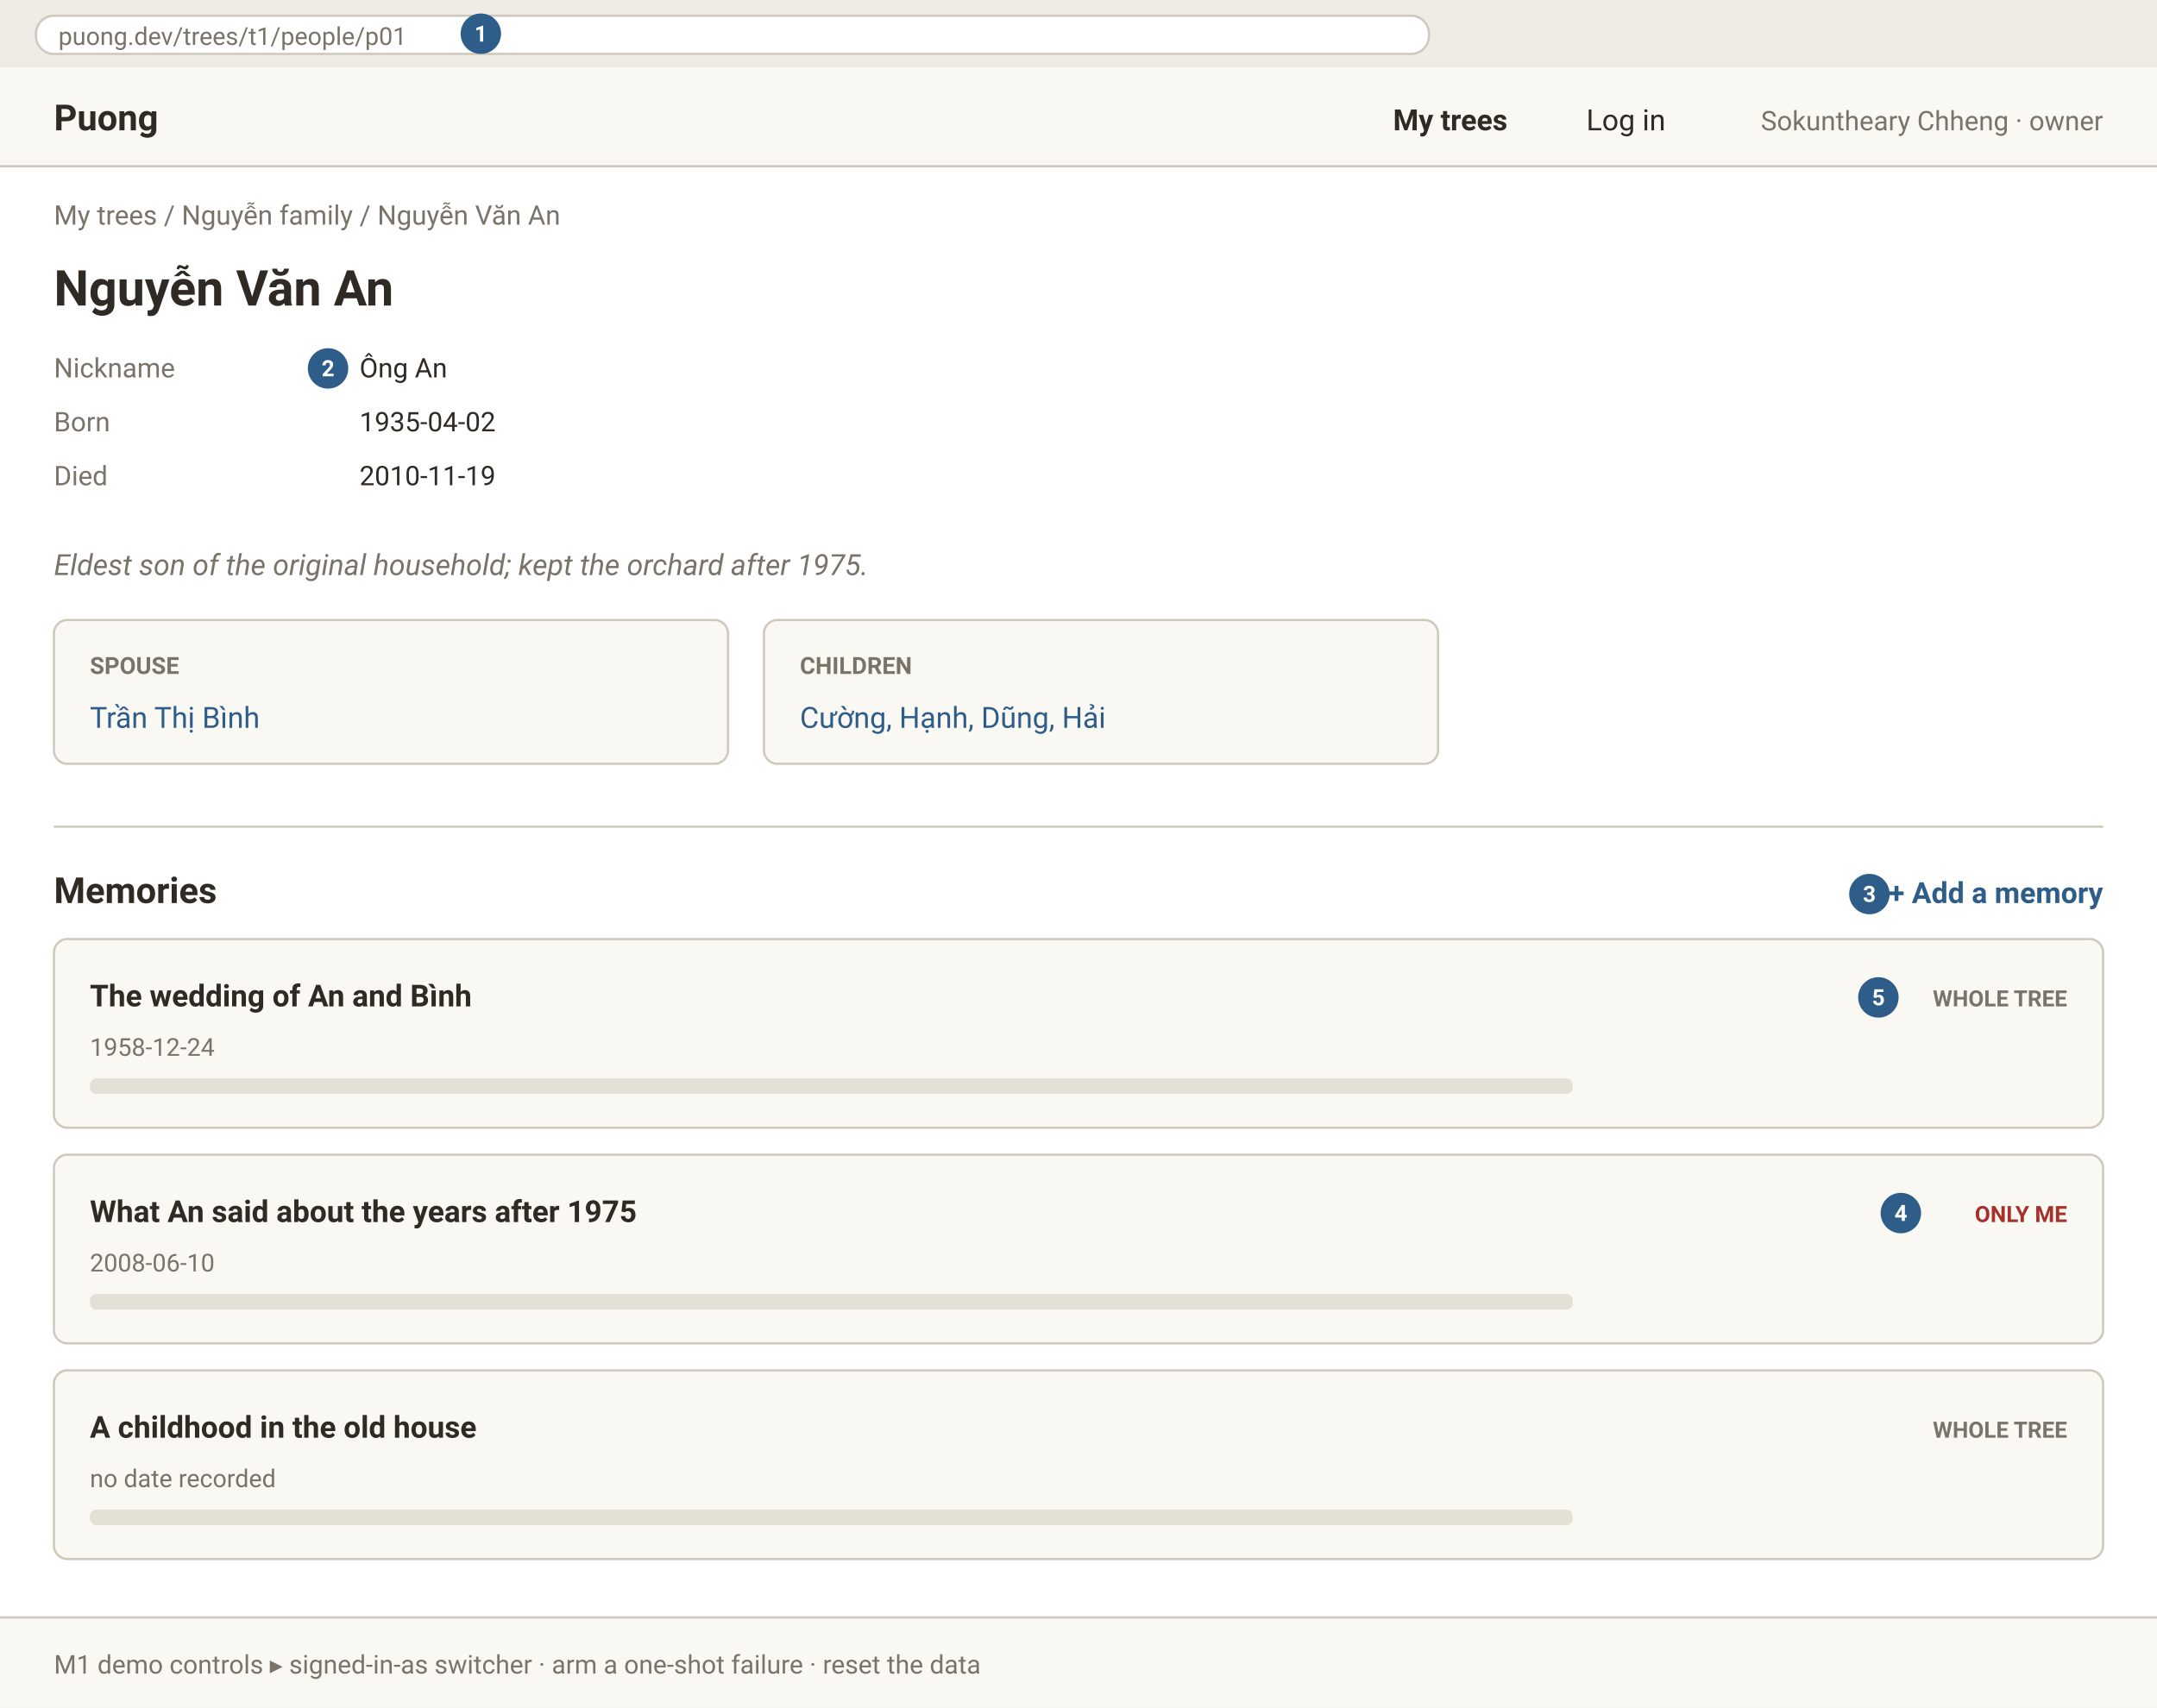
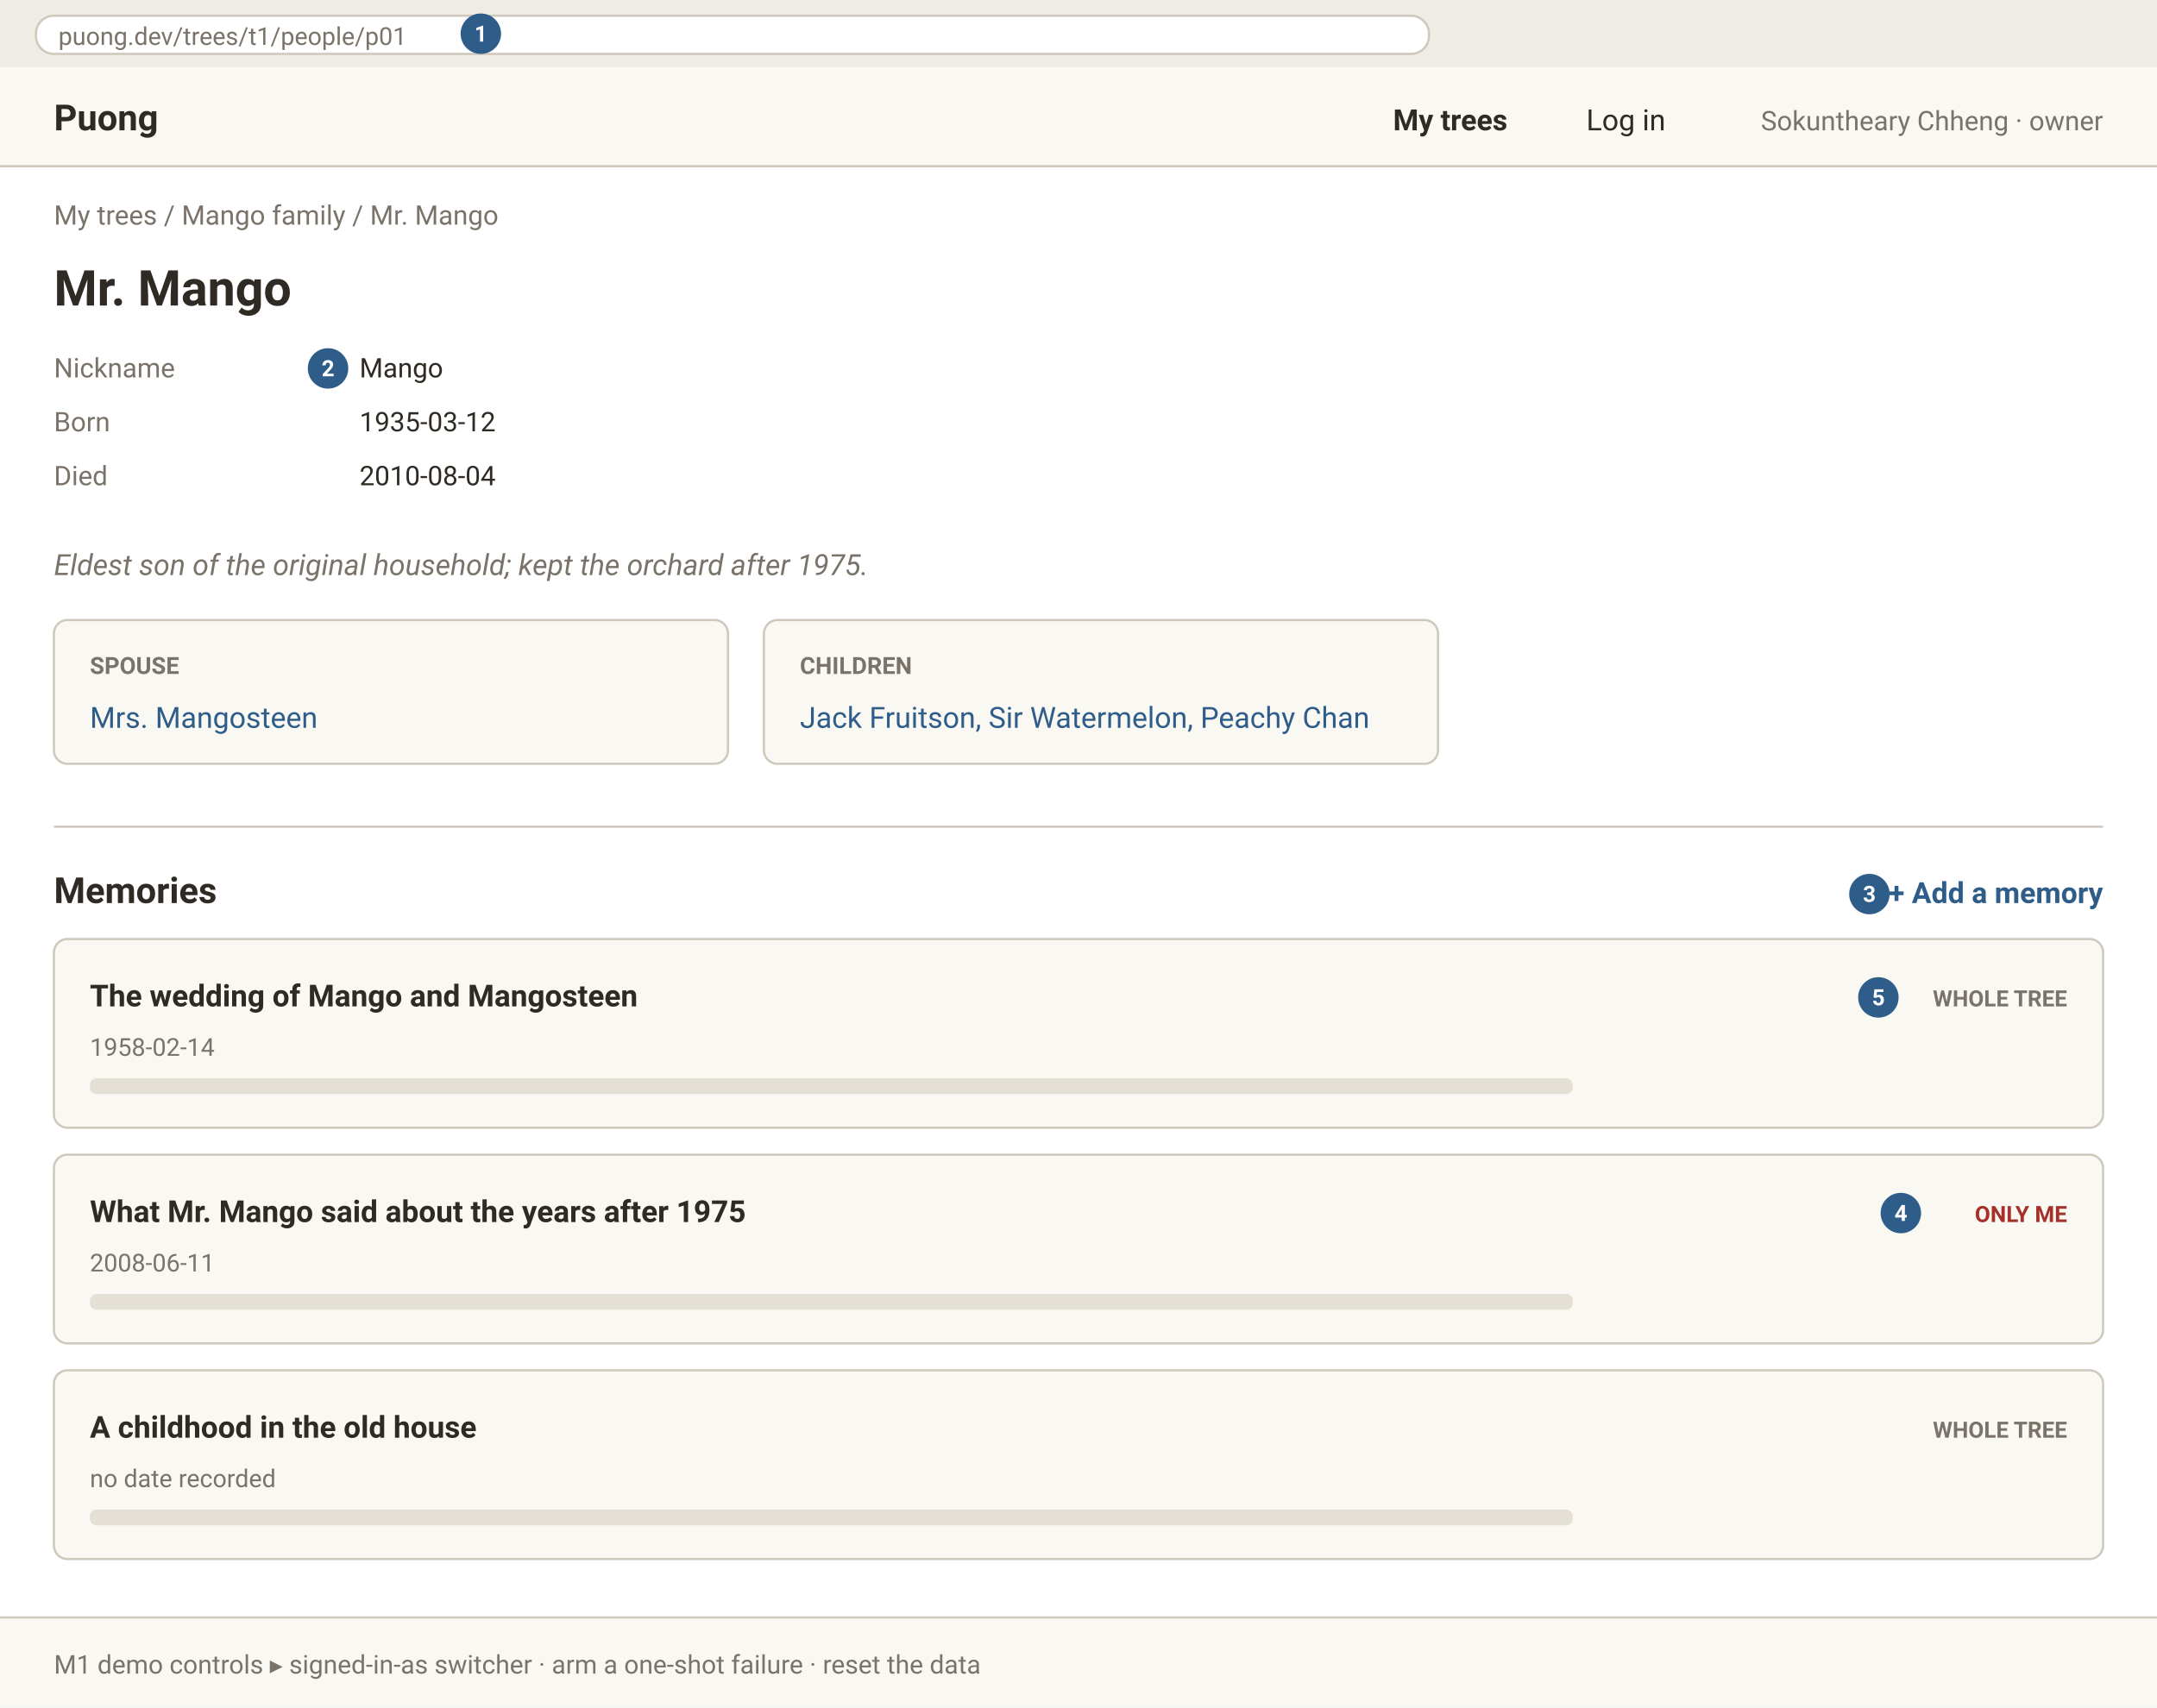
<svg xmlns="http://www.w3.org/2000/svg" viewBox="0 0 960 760" width="960" height="760">
  <rect width="960" height="760" fill="#ffffff" />
  <rect x="0" y="0" width="960" height="30" fill="#efece5" />
  <rect x="16" y="7" width="620" height="17" rx="8" fill="#ffffff" stroke="#cfc9bd" />
  <text x="26" y="20" font-family="-apple-system, 'Segoe UI', Roboto, Helvetica, Arial, sans-serif" font-size="11" fill="#7a736a" font-weight="400" text-anchor="start">puong.dev/trees/t1/people/p01</text>
  <rect x="0" y="30" width="960" height="44" fill="#faf8f3" />
  <rect x="0" y="720" width="960" height="40" fill="#faf8f3" />
  <line x1="0" y1="74" x2="960" y2="74" stroke="#cfc9bd" />
  <line x1="0" y1="720" x2="960" y2="720" stroke="#cfc9bd" />
  <text x="24" y="58" font-family="-apple-system, 'Segoe UI', Roboto, Helvetica, Arial, sans-serif" font-size="16" fill="#2f2a24" font-weight="700" text-anchor="start">Puong</text>
  <text x="620" y="58" font-family="-apple-system, 'Segoe UI', Roboto, Helvetica, Arial, sans-serif" font-size="13" fill="#2f2a24" font-weight="700" text-anchor="start">My trees</text>
  <text x="706" y="58" font-family="-apple-system, 'Segoe UI', Roboto, Helvetica, Arial, sans-serif" font-size="13" fill="#2f2a24" font-weight="400" text-anchor="start">Log in</text>
  <text x="936" y="58" font-family="-apple-system, 'Segoe UI', Roboto, Helvetica, Arial, sans-serif" font-size="12" fill="#7a736a" font-weight="400" text-anchor="end">Sokuntheary Chheng · owner</text>
  <text x="24" y="745" font-family="-apple-system, 'Segoe UI', Roboto, Helvetica, Arial, sans-serif" font-size="11.5" fill="#7a736a" font-weight="400" text-anchor="start">M1 demo controls ▸   signed-in-as switcher · arm a one-shot failure · reset the data</text>
-   <text x="24" y="100" font-family="-apple-system, 'Segoe UI', Roboto, Helvetica, Arial, sans-serif" font-size="12" fill="#7a736a" font-weight="400" text-anchor="start">My trees / Nguyễn family / Nguyễn Văn An</text>
-   <text x="24" y="136" font-family="-apple-system, 'Segoe UI', Roboto, Helvetica, Arial, sans-serif" font-size="22" fill="#2f2a24" font-weight="700" text-anchor="start">Nguyễn Văn An</text>
+   <text x="24" y="100" font-family="-apple-system, 'Segoe UI', Roboto, Helvetica, Arial, sans-serif" font-size="12" fill="#7a736a" font-weight="400" text-anchor="start">My trees / Mango family / Mr. Mango</text>
+   <text x="24" y="136" font-family="-apple-system, 'Segoe UI', Roboto, Helvetica, Arial, sans-serif" font-size="22" fill="#2f2a24" font-weight="700" text-anchor="start">Mr. Mango</text>
  <text x="24" y="168" font-family="-apple-system, 'Segoe UI', Roboto, Helvetica, Arial, sans-serif" font-size="12" fill="#7a736a" font-weight="400" text-anchor="start">Nickname</text>
-   <text x="160" y="168" font-family="-apple-system, 'Segoe UI', Roboto, Helvetica, Arial, sans-serif" font-size="12" fill="#2f2a24" font-weight="400" text-anchor="start">Ông An</text>
+   <text x="160" y="168" font-family="-apple-system, 'Segoe UI', Roboto, Helvetica, Arial, sans-serif" font-size="12" fill="#2f2a24" font-weight="400" text-anchor="start">Mango</text>
  <text x="24" y="192" font-family="-apple-system, 'Segoe UI', Roboto, Helvetica, Arial, sans-serif" font-size="12" fill="#7a736a" font-weight="400" text-anchor="start">Born</text>
-   <text x="160" y="192" font-family="-apple-system, 'Segoe UI', Roboto, Helvetica, Arial, sans-serif" font-size="12" fill="#2f2a24" font-weight="400" text-anchor="start">1935-04-02</text>
+   <text x="160" y="192" font-family="-apple-system, 'Segoe UI', Roboto, Helvetica, Arial, sans-serif" font-size="12" fill="#2f2a24" font-weight="400" text-anchor="start">1935-03-12</text>
  <text x="24" y="216" font-family="-apple-system, 'Segoe UI', Roboto, Helvetica, Arial, sans-serif" font-size="12" fill="#7a736a" font-weight="400" text-anchor="start">Died</text>
-   <text x="160" y="216" font-family="-apple-system, 'Segoe UI', Roboto, Helvetica, Arial, sans-serif" font-size="12" fill="#2f2a24" font-weight="400" text-anchor="start">2010-11-19</text>
+   <text x="160" y="216" font-family="-apple-system, 'Segoe UI', Roboto, Helvetica, Arial, sans-serif" font-size="12" fill="#2f2a24" font-weight="400" text-anchor="start">2010-08-04</text>
  <text x="24" y="256" font-family="-apple-system, 'Segoe UI', Roboto, Helvetica, Arial, sans-serif" font-size="13" fill="#7a736a" font-weight="400" font-style="italic" text-anchor="start">Eldest son of the original household; kept the orchard after 1975.</text>
  <rect x="24" y="276" width="300" height="64" rx="6" fill="#faf8f3" stroke="#cfc9bd" />
  <text x="40" y="300" font-family="-apple-system, 'Segoe UI', Roboto, Helvetica, Arial, sans-serif" font-size="10.5" fill="#7a736a" font-weight="600" text-anchor="start">SPOUSE</text>
-   <text x="40" y="324" font-family="-apple-system, 'Segoe UI', Roboto, Helvetica, Arial, sans-serif" font-size="13" fill="#2f5d8a" font-weight="400" text-anchor="start">Trần Thị Bình</text>
+   <text x="40" y="324" font-family="-apple-system, 'Segoe UI', Roboto, Helvetica, Arial, sans-serif" font-size="13" fill="#2f5d8a" font-weight="400" text-anchor="start">Mrs. Mangosteen</text>
  <rect x="340" y="276" width="300" height="64" rx="6" fill="#faf8f3" stroke="#cfc9bd" />
  <text x="356" y="300" font-family="-apple-system, 'Segoe UI', Roboto, Helvetica, Arial, sans-serif" font-size="10.5" fill="#7a736a" font-weight="600" text-anchor="start">CHILDREN</text>
-   <text x="356" y="324" font-family="-apple-system, 'Segoe UI', Roboto, Helvetica, Arial, sans-serif" font-size="13" fill="#2f5d8a" font-weight="400" text-anchor="start">Cường, Hạnh, Dũng, Hải</text>
+   <text x="356" y="324" font-family="-apple-system, 'Segoe UI', Roboto, Helvetica, Arial, sans-serif" font-size="13" fill="#2f5d8a" font-weight="400" text-anchor="start">Jack Fruitson, Sir Watermelon, Peachy Chan</text>
  <line x1="24" y1="368" x2="936" y2="368" stroke="#cfc9bd" />
  <text x="24" y="402" font-family="-apple-system, 'Segoe UI', Roboto, Helvetica, Arial, sans-serif" font-size="16" fill="#2f2a24" font-weight="700" text-anchor="start">Memories</text>
  <text x="936" y="402" font-family="-apple-system, 'Segoe UI', Roboto, Helvetica, Arial, sans-serif" font-size="13" fill="#2f5d8a" font-weight="600" text-anchor="end">+ Add a memory</text>
  <rect x="24" y="418" width="912" height="84" rx="6" fill="#faf8f3" stroke="#cfc9bd" />
-   <text x="40" y="448" font-family="-apple-system, 'Segoe UI', Roboto, Helvetica, Arial, sans-serif" font-size="13.5" fill="#2f2a24" font-weight="600" text-anchor="start">The wedding of An and Bình</text>
+   <text x="40" y="448" font-family="-apple-system, 'Segoe UI', Roboto, Helvetica, Arial, sans-serif" font-size="13.5" fill="#2f2a24" font-weight="600" text-anchor="start">The wedding of Mango and Mangosteen</text>
  <text x="920" y="448" font-family="-apple-system, 'Segoe UI', Roboto, Helvetica, Arial, sans-serif" font-size="10" fill="#7a736a" font-weight="600" text-anchor="end">WHOLE TREE</text>
-   <text x="40" y="470" font-family="-apple-system, 'Segoe UI', Roboto, Helvetica, Arial, sans-serif" font-size="11" fill="#7a736a" font-weight="400" text-anchor="start">1958-12-24</text>
+   <text x="40" y="470" font-family="-apple-system, 'Segoe UI', Roboto, Helvetica, Arial, sans-serif" font-size="11" fill="#7a736a" font-weight="400" text-anchor="start">1958-02-14</text>
  <rect x="40" y="480" width="660" height="7" rx="3" fill="#e4e0d6" />
  <rect x="24" y="514" width="912" height="84" rx="6" fill="#faf8f3" stroke="#cfc9bd" />
-   <text x="40" y="544" font-family="-apple-system, 'Segoe UI', Roboto, Helvetica, Arial, sans-serif" font-size="13.5" fill="#2f2a24" font-weight="600" text-anchor="start">What An said about the years after 1975</text>
+   <text x="40" y="544" font-family="-apple-system, 'Segoe UI', Roboto, Helvetica, Arial, sans-serif" font-size="13.5" fill="#2f2a24" font-weight="600" text-anchor="start">What Mr. Mango said about the years after 1975</text>
  <text x="920" y="544" font-family="-apple-system, 'Segoe UI', Roboto, Helvetica, Arial, sans-serif" font-size="10" fill="#a4322a" font-weight="600" text-anchor="end">ONLY ME</text>
-   <text x="40" y="566" font-family="-apple-system, 'Segoe UI', Roboto, Helvetica, Arial, sans-serif" font-size="11" fill="#7a736a" font-weight="400" text-anchor="start">2008-06-10</text>
+   <text x="40" y="566" font-family="-apple-system, 'Segoe UI', Roboto, Helvetica, Arial, sans-serif" font-size="11" fill="#7a736a" font-weight="400" text-anchor="start">2008-06-11</text>
  <rect x="40" y="576" width="660" height="7" rx="3" fill="#e4e0d6" />
  <rect x="24" y="610" width="912" height="84" rx="6" fill="#faf8f3" stroke="#cfc9bd" />
  <text x="40" y="640" font-family="-apple-system, 'Segoe UI', Roboto, Helvetica, Arial, sans-serif" font-size="13.5" fill="#2f2a24" font-weight="600" text-anchor="start">A childhood in the old house</text>
  <text x="920" y="640" font-family="-apple-system, 'Segoe UI', Roboto, Helvetica, Arial, sans-serif" font-size="10" fill="#7a736a" font-weight="600" text-anchor="end">WHOLE TREE</text>
  <text x="40" y="662" font-family="-apple-system, 'Segoe UI', Roboto, Helvetica, Arial, sans-serif" font-size="11" fill="#7a736a" font-weight="400" text-anchor="start">no date recorded</text>
  <rect x="40" y="672" width="660" height="7" rx="3" fill="#e4e0d6" />
  <g>
    <circle cx="214" cy="15" r="9" fill="#2f5d8a" />
    <text x="214" y="18.5" font-family="-apple-system, 'Segoe UI', Roboto, Helvetica, Arial, sans-serif" font-size="10" font-weight="700" fill="#ffffff" text-anchor="middle">1</text>
  </g>
  <g>
    <circle cx="146" cy="164" r="9" fill="#2f5d8a" />
    <text x="146" y="167.5" font-family="-apple-system, 'Segoe UI', Roboto, Helvetica, Arial, sans-serif" font-size="10" font-weight="700" fill="#ffffff" text-anchor="middle">2</text>
  </g>
  <g>
    <circle cx="832" cy="398" r="9" fill="#2f5d8a" />
    <text x="832" y="401.5" font-family="-apple-system, 'Segoe UI', Roboto, Helvetica, Arial, sans-serif" font-size="10" font-weight="700" fill="#ffffff" text-anchor="middle">3</text>
  </g>
  <g>
    <circle cx="846" cy="540" r="9" fill="#2f5d8a" />
    <text x="846" y="543.5" font-family="-apple-system, 'Segoe UI', Roboto, Helvetica, Arial, sans-serif" font-size="10" font-weight="700" fill="#ffffff" text-anchor="middle">4</text>
  </g>
  <g>
    <circle cx="836" cy="444" r="9" fill="#2f5d8a" />
    <text x="836" y="447.5" font-family="-apple-system, 'Segoe UI', Roboto, Helvetica, Arial, sans-serif" font-size="10" font-weight="700" fill="#ffffff" text-anchor="middle">5</text>
  </g>
</svg>
